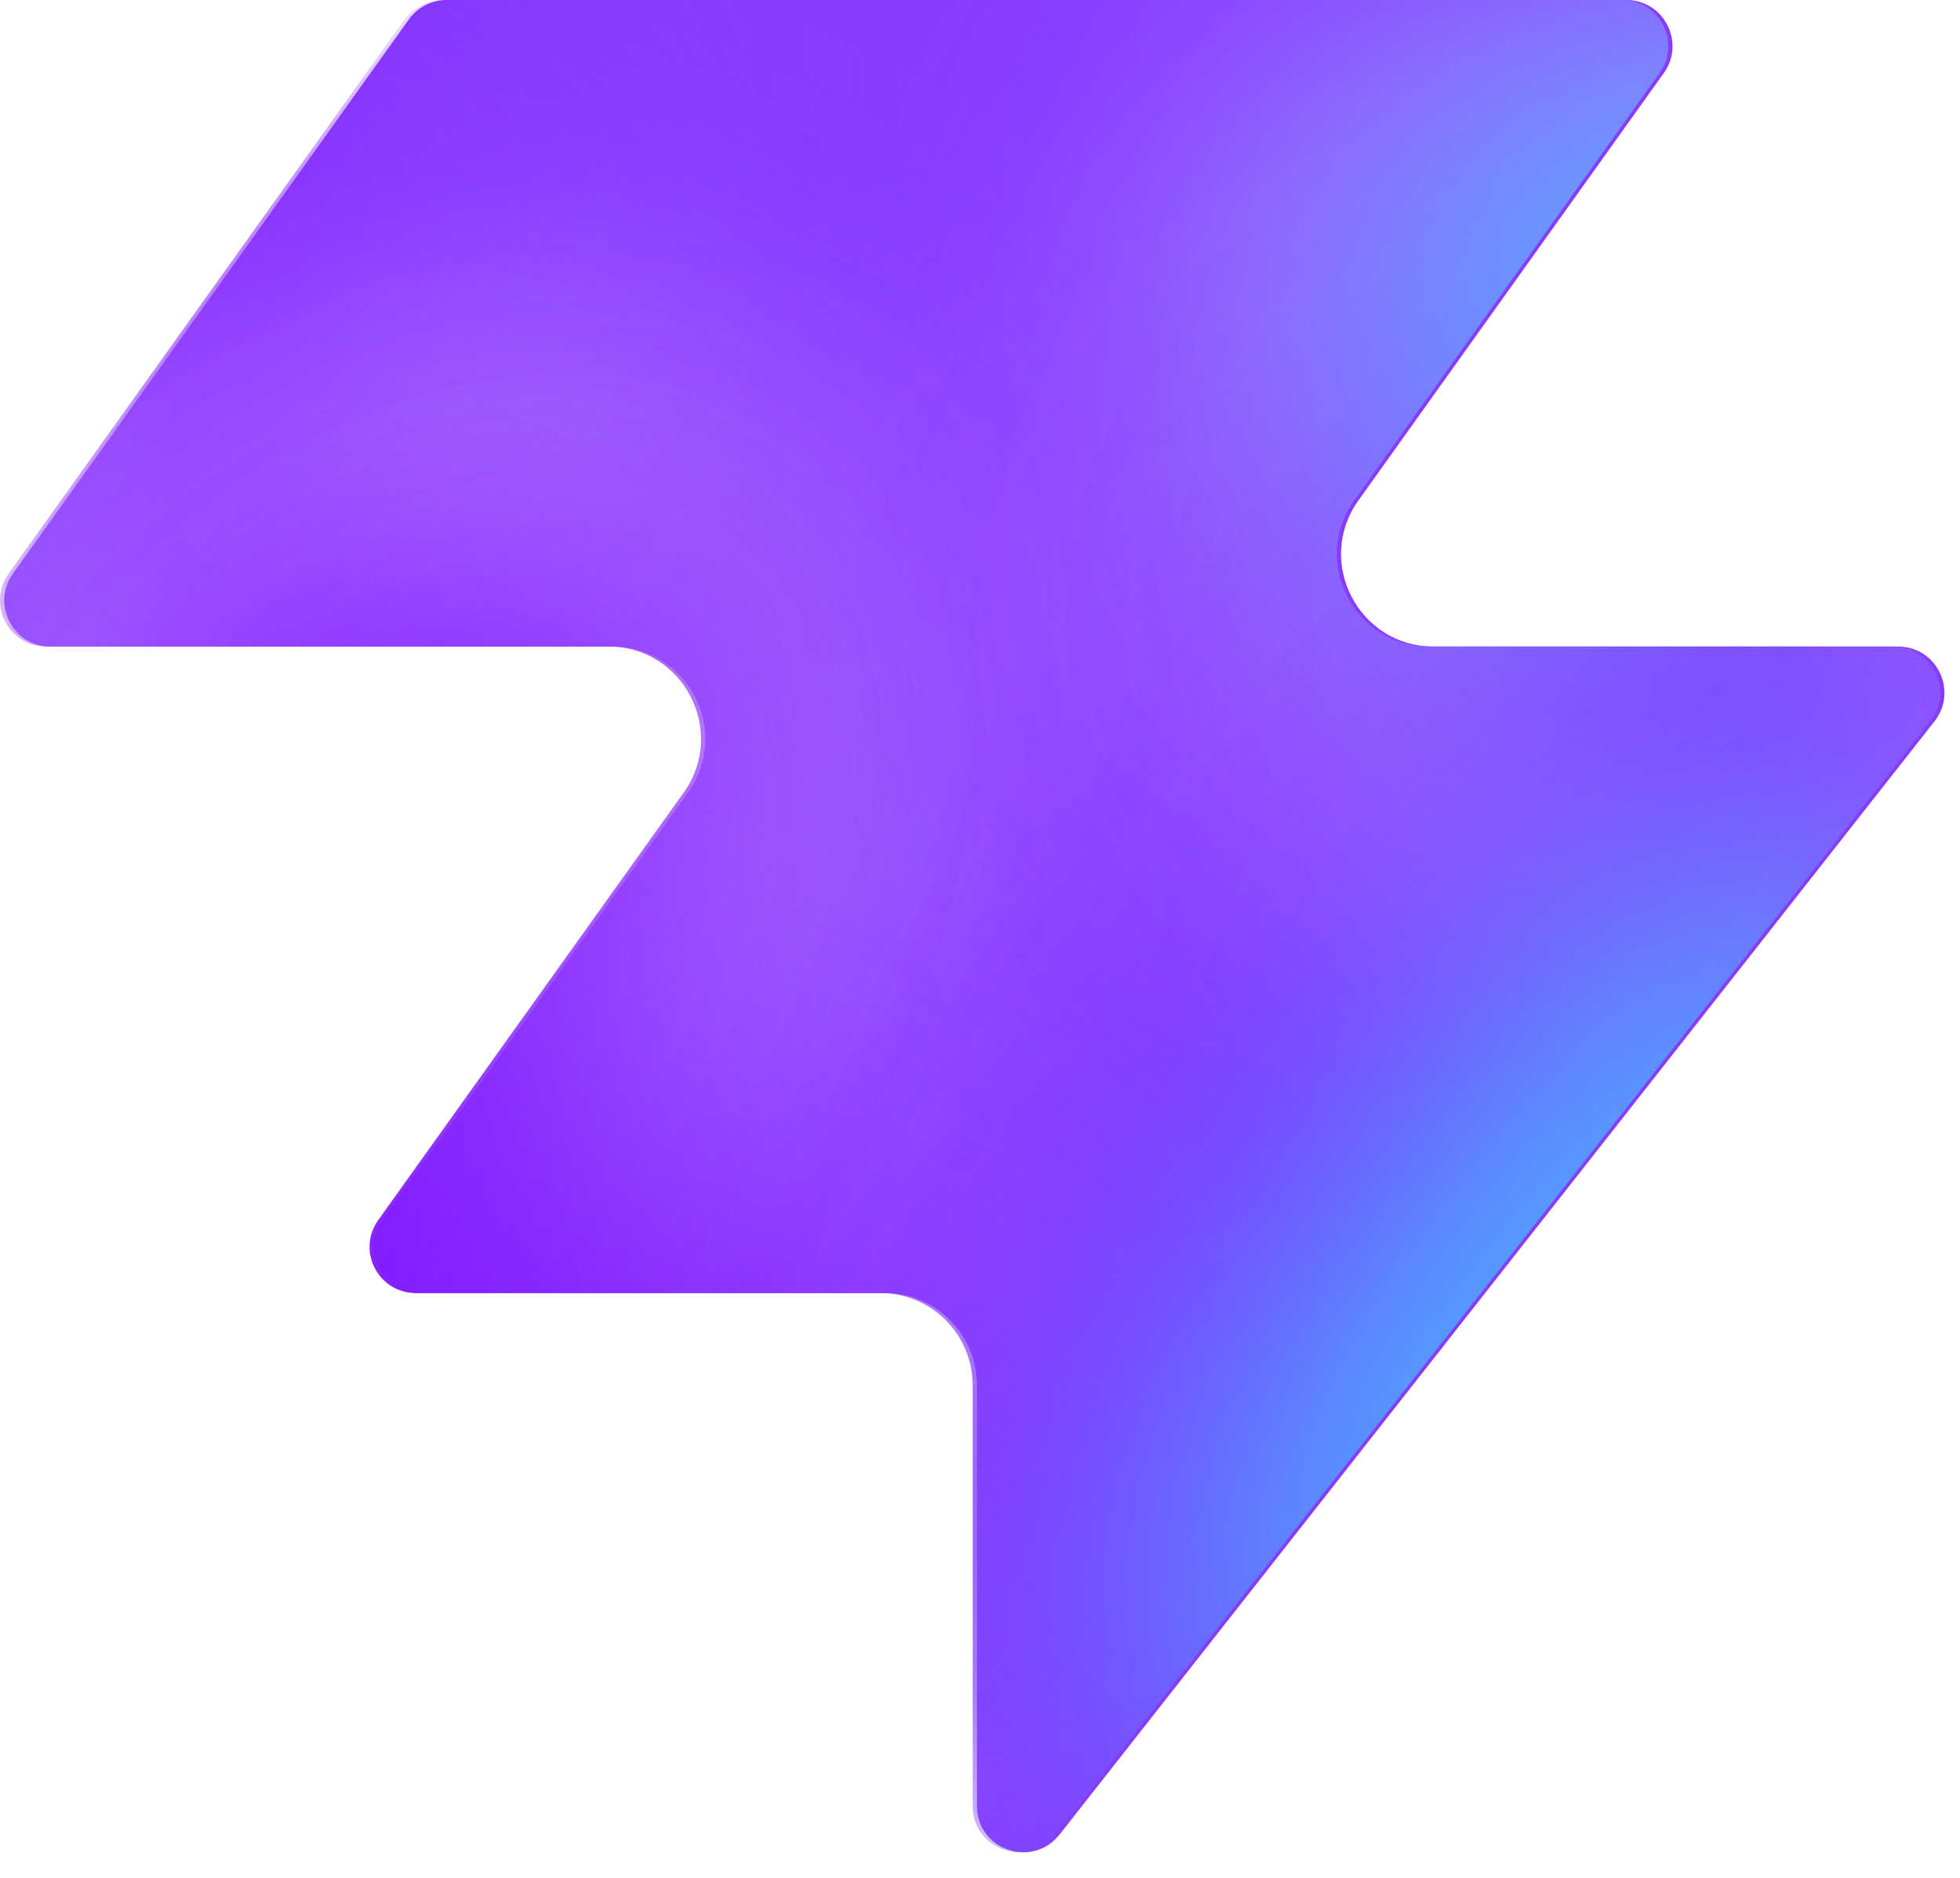
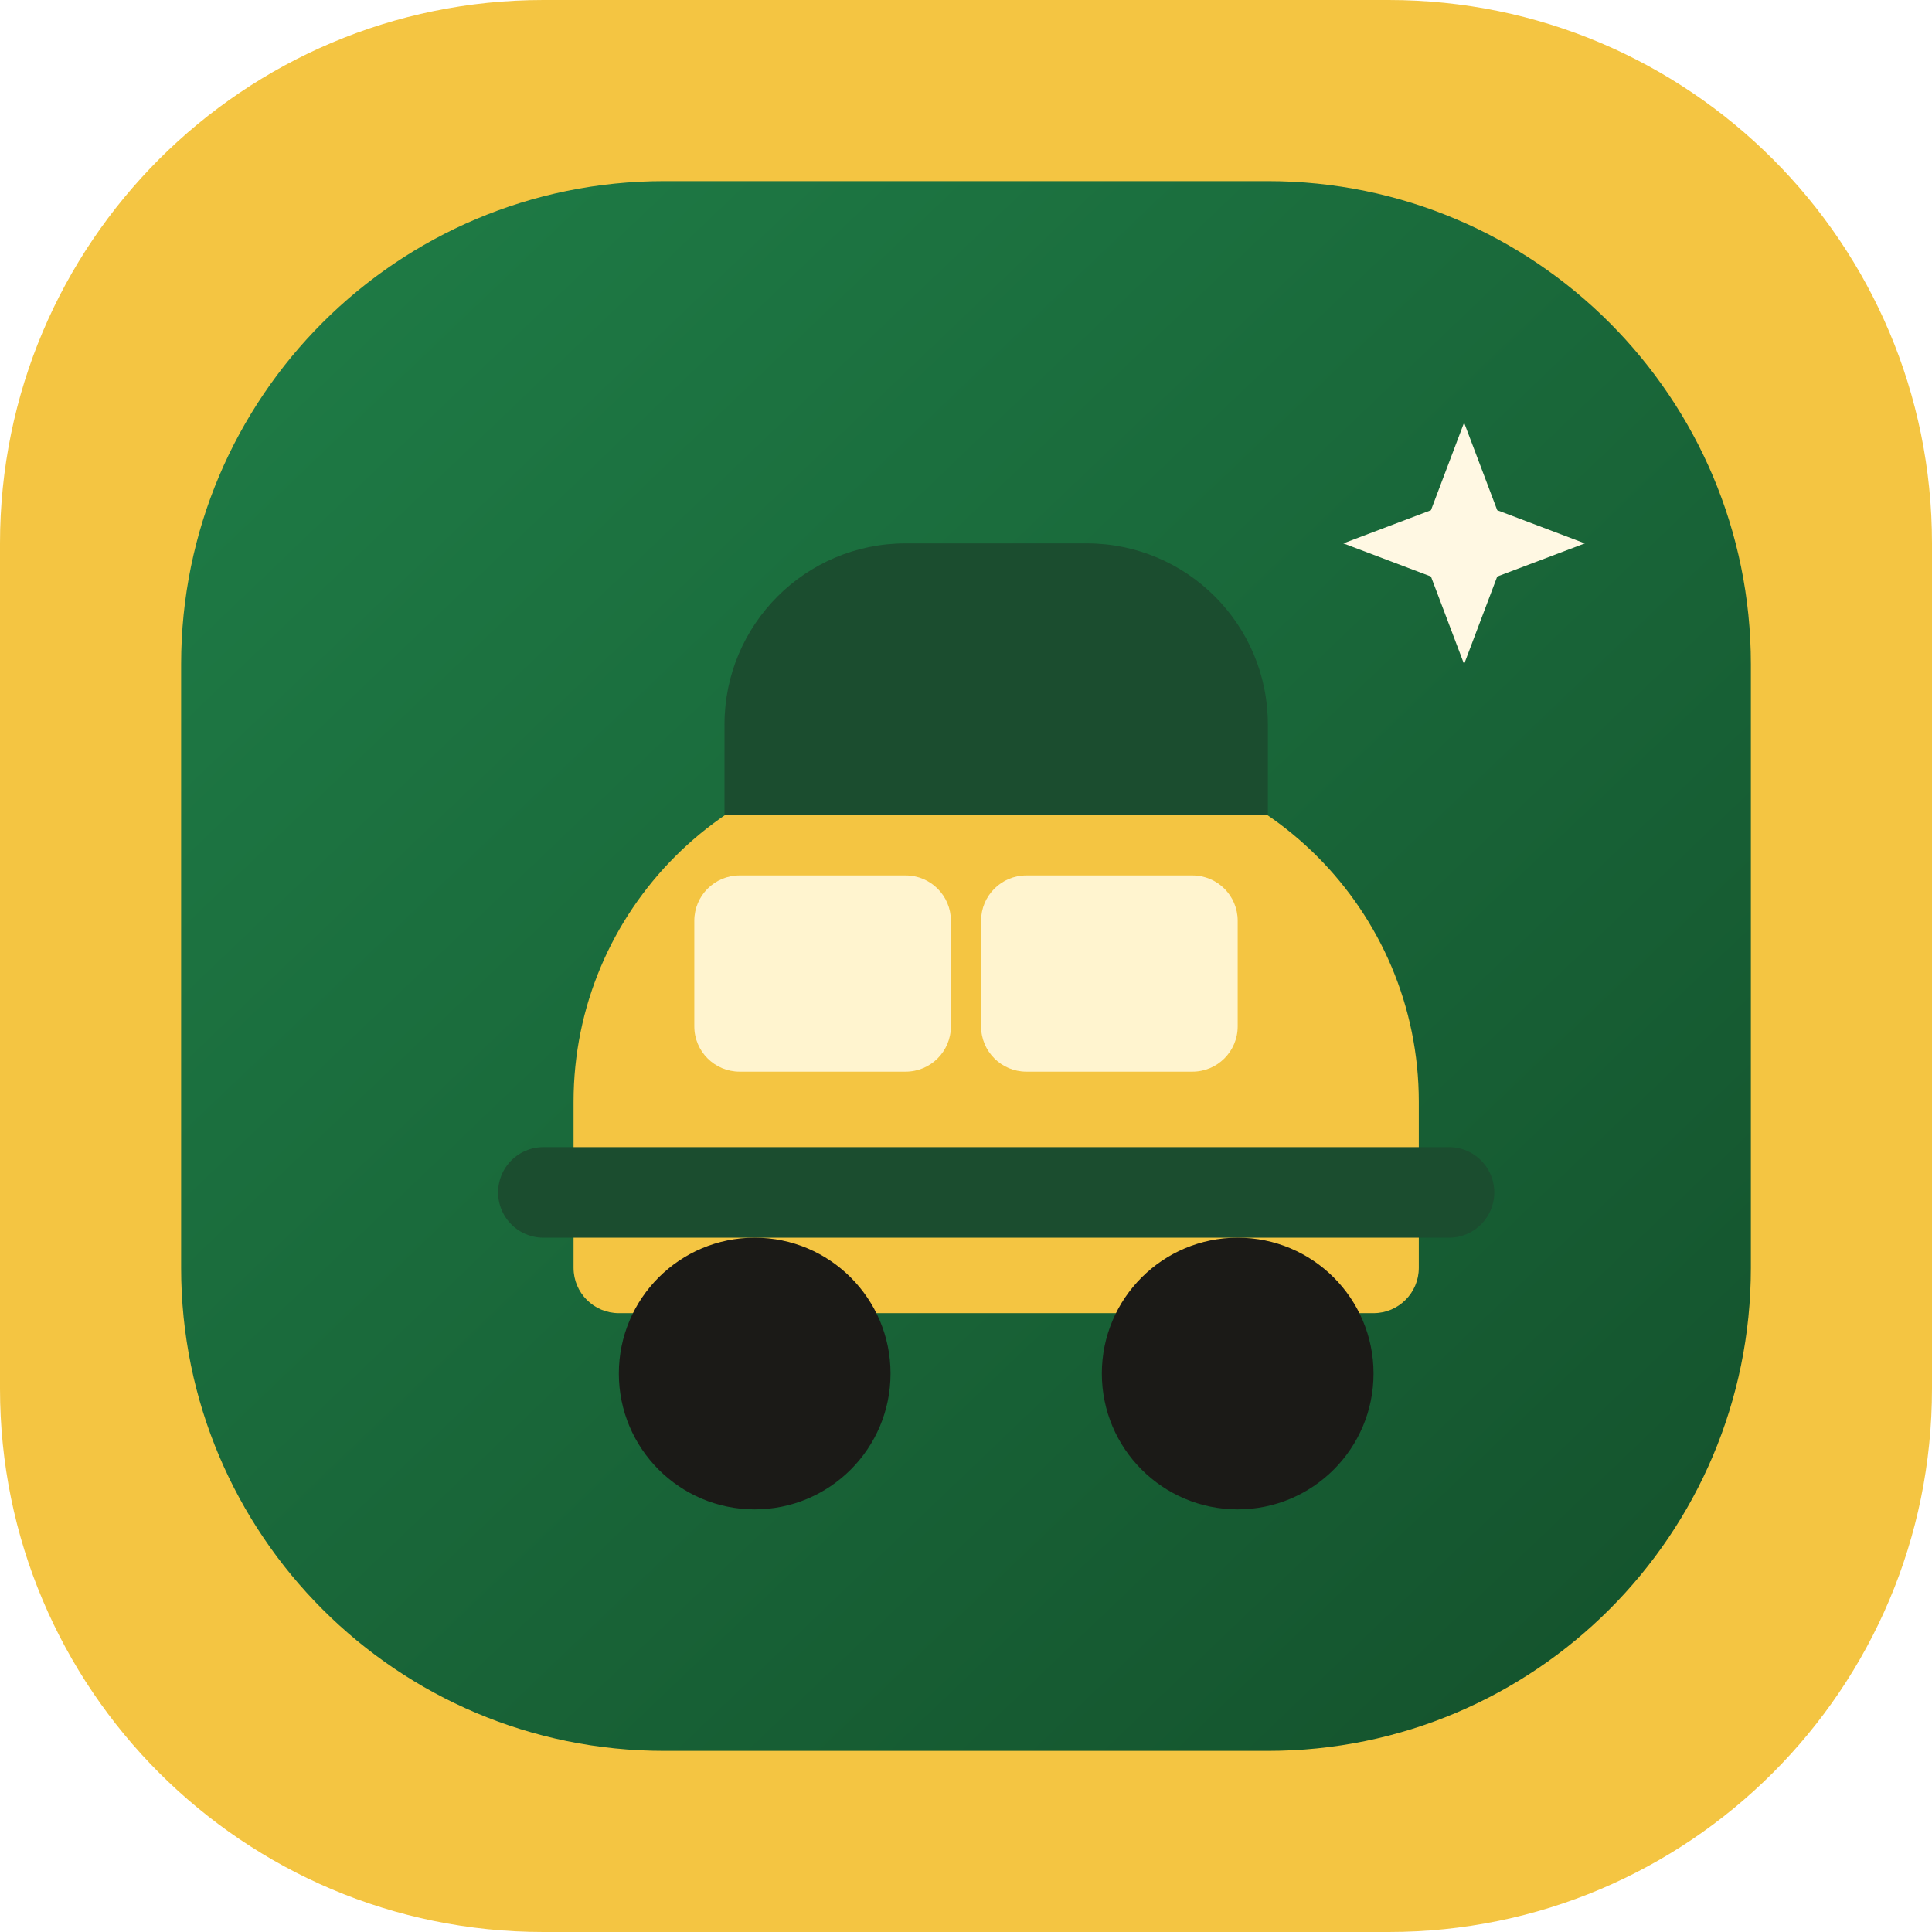
- <svg xmlns="http://www.w3.org/2000/svg" width="48" height="46" fill="none" viewBox="0 0 48 46">
-   <path fill="#863bff" d="M25.946 44.938c-.664.845-2.021.375-2.021-.698V33.937a2.26 2.26 0 0 0-2.262-2.262H10.287c-.92 0-1.456-1.04-.92-1.788l7.48-10.471c1.07-1.497 0-3.578-1.842-3.578H1.237c-.92 0-1.456-1.04-.92-1.788L10.013.474c.214-.297.556-.474.92-.474h28.894c.92 0 1.456 1.04.92 1.788l-7.48 10.471c-1.07 1.498 0 3.579 1.842 3.579h11.377c.943 0 1.473 1.088.89 1.83L25.947 44.94z" style="fill:#863bff;fill:color(display-p3 .525 .23 1);fill-opacity:1" />
-   <mask id="a" width="48" height="46" x="0" y="0" maskUnits="userSpaceOnUse" style="mask-type:alpha">
-     <path fill="#000" d="M25.842 44.938c-.664.844-2.021.375-2.021-.698V33.937a2.26 2.26 0 0 0-2.262-2.262H10.183c-.92 0-1.456-1.04-.92-1.788l7.48-10.471c1.07-1.498 0-3.579-1.842-3.579H1.133c-.92 0-1.456-1.04-.92-1.787L9.91.473c.214-.297.556-.474.92-.474h28.894c.92 0 1.456 1.04.92 1.788l-7.48 10.471c-1.07 1.498 0 3.578 1.842 3.578h11.377c.943 0 1.473 1.088.89 1.832L25.843 44.94z" style="fill:#000;fill-opacity:1" />
-   </mask>
-   <g mask="url(#a)">
-     <g filter="url(#b)">
-       <ellipse cx="5.508" cy="14.704" fill="#ede6ff" rx="5.508" ry="14.704" style="fill:#ede6ff;fill:color(display-p3 .927 .903 1);fill-opacity:1" transform="matrix(.00324 1 1 -.00324 -4.47 31.516)" />
-     </g>
-     <g filter="url(#c)">
-       <ellipse cx="10.399" cy="29.851" fill="#ede6ff" rx="10.399" ry="29.851" style="fill:#ede6ff;fill:color(display-p3 .927 .903 1);fill-opacity:1" transform="matrix(.00324 1 1 -.00324 -39.328 7.883)" />
-     </g>
-     <g filter="url(#d)">
-       <ellipse cx="5.508" cy="30.487" fill="#7e14ff" rx="5.508" ry="30.487" style="fill:#7e14ff;fill:color(display-p3 .492 .077 1);fill-opacity:1" transform="rotate(89.814 -25.913 -14.639)scale(1 -1)" />
-     </g>
-     <g filter="url(#e)">
-       <ellipse cx="5.508" cy="30.599" fill="#7e14ff" rx="5.508" ry="30.599" style="fill:#7e14ff;fill:color(display-p3 .492 .077 1);fill-opacity:1" transform="rotate(89.814 -32.644 -3.334)scale(1 -1)" />
-     </g>
-     <g filter="url(#f)">
-       <ellipse cx="5.508" cy="30.599" fill="#7e14ff" rx="5.508" ry="30.599" style="fill:#7e14ff;fill:color(display-p3 .492 .077 1);fill-opacity:1" transform="matrix(.00324 1 1 -.00324 -34.34 30.47)" />
-     </g>
-     <g filter="url(#g)">
-       <ellipse cx="14.072" cy="22.078" fill="#ede6ff" rx="14.072" ry="22.078" style="fill:#ede6ff;fill:color(display-p3 .927 .903 1);fill-opacity:1" transform="rotate(93.35 24.506 48.493)scale(-1 1)" />
-     </g>
-     <g filter="url(#h)">
-       <ellipse cx="3.47" cy="21.501" fill="#7e14ff" rx="3.47" ry="21.501" style="fill:#7e14ff;fill:color(display-p3 .492 .077 1);fill-opacity:1" transform="rotate(89.009 28.708 47.59)scale(-1 1)" />
-     </g>
-     <g filter="url(#i)">
-       <ellipse cx="3.47" cy="21.501" fill="#7e14ff" rx="3.47" ry="21.501" style="fill:#7e14ff;fill:color(display-p3 .492 .077 1);fill-opacity:1" transform="rotate(89.009 28.708 47.59)scale(-1 1)" />
-     </g>
-     <g filter="url(#j)">
-       <ellipse cx=".387" cy="8.972" fill="#7e14ff" rx="4.407" ry="29.108" style="fill:#7e14ff;fill:color(display-p3 .492 .077 1);fill-opacity:1" transform="rotate(39.51 .387 8.972)" />
-     </g>
-     <g filter="url(#k)">
-       <ellipse cx="47.523" cy="-6.092" fill="#7e14ff" rx="4.407" ry="29.108" style="fill:#7e14ff;fill:color(display-p3 .492 .077 1);fill-opacity:1" transform="rotate(37.892 47.523 -6.092)" />
-     </g>
-     <g filter="url(#l)">
-       <ellipse cx="41.412" cy="6.333" fill="#47bfff" rx="5.971" ry="9.665" style="fill:#47bfff;fill:color(display-p3 .28 .748 1);fill-opacity:1" transform="rotate(37.892 41.412 6.333)" />
-     </g>
-     <g filter="url(#m)">
-       <ellipse cx="-1.879" cy="38.332" fill="#7e14ff" rx="4.407" ry="29.108" style="fill:#7e14ff;fill:color(display-p3 .492 .077 1);fill-opacity:1" transform="rotate(37.892 -1.88 38.332)" />
-     </g>
-     <g filter="url(#n)">
-       <ellipse cx="-1.879" cy="38.332" fill="#7e14ff" rx="4.407" ry="29.108" style="fill:#7e14ff;fill:color(display-p3 .492 .077 1);fill-opacity:1" transform="rotate(37.892 -1.88 38.332)" />
-     </g>
-     <g filter="url(#o)">
-       <ellipse cx="35.651" cy="29.907" fill="#7e14ff" rx="4.407" ry="29.108" style="fill:#7e14ff;fill:color(display-p3 .492 .077 1);fill-opacity:1" transform="rotate(37.892 35.651 29.907)" />
-     </g>
-     <g filter="url(#p)">
-       <ellipse cx="38.418" cy="32.4" fill="#47bfff" rx="5.971" ry="15.297" style="fill:#47bfff;fill:color(display-p3 .28 .748 1);fill-opacity:1" transform="rotate(37.892 38.418 32.4)" />
-     </g>
-   </g>
+ <svg xmlns="http://www.w3.org/2000/svg" viewBox="0 0 64 64" fill="none">
+   <rect width="64" height="64" rx="18" fill="#F4C542" />
+   <rect x="6" y="6" width="52" height="52" rx="16" fill="url(#paint0_linear)" />
+   <path d="M19 36.5C19 30.149 24.149 25 30.5 25H35.5C41.851 25 47 30.149 47 36.5V42C47 42.828 46.328 43.5 45.5 43.5H20.5C19.672 43.5 19 42.828 19 42V36.5Z" fill="#F4C542" />
+   <path d="M24 24C24 20.686 26.686 18 30 18H36C39.314 18 42 20.686 42 24V27H24V24Z" fill="#1B4D2F" />
+   <rect x="23" y="29" width="8.5" height="6.5" rx="1.5" fill="#FFF4CF" />
+   <rect x="32.5" y="29" width="8.5" height="6.5" rx="1.5" fill="#FFF4CF" />
+   <path d="M18 39.5H48" stroke="#1B4D2F" stroke-width="3" stroke-linecap="round" />
+   <circle cx="25" cy="45.5" r="4.5" fill="#1B1A17" />
+   <circle cx="41" cy="45.5" r="4.5" fill="#1B1A17" />
+   <path d="M48.5 14L49.598 16.902L52.5 18L49.598 19.098L48.5 22L47.402 19.098L44.5 18L47.402 16.902L48.5 14Z" fill="#FFF8E3" />
  <defs>
-     <filter id="b" width="60.045" height="41.654" x="-19.77" y="16.149" color-interpolation-filters="sRGB" filterUnits="userSpaceOnUse">
-       <feFlood flood-opacity="0" result="BackgroundImageFix" />
-       <feBlend in="SourceGraphic" in2="BackgroundImageFix" result="shape" />
-       <feGaussianBlur result="effect1_foregroundBlur_2002_17158" stdDeviation="7.659" />
-     </filter>
-     <filter id="c" width="90.34" height="51.437" x="-54.613" y="-7.533" color-interpolation-filters="sRGB" filterUnits="userSpaceOnUse">
-       <feFlood flood-opacity="0" result="BackgroundImageFix" />
-       <feBlend in="SourceGraphic" in2="BackgroundImageFix" result="shape" />
-       <feGaussianBlur result="effect1_foregroundBlur_2002_17158" stdDeviation="7.659" />
-     </filter>
-     <filter id="d" width="79.355" height="29.4" x="-49.64" y="2.03" color-interpolation-filters="sRGB" filterUnits="userSpaceOnUse">
-       <feFlood flood-opacity="0" result="BackgroundImageFix" />
-       <feBlend in="SourceGraphic" in2="BackgroundImageFix" result="shape" />
-       <feGaussianBlur result="effect1_foregroundBlur_2002_17158" stdDeviation="4.596" />
-     </filter>
-     <filter id="e" width="79.579" height="29.4" x="-45.045" y="20.029" color-interpolation-filters="sRGB" filterUnits="userSpaceOnUse">
-       <feFlood flood-opacity="0" result="BackgroundImageFix" />
-       <feBlend in="SourceGraphic" in2="BackgroundImageFix" result="shape" />
-       <feGaussianBlur result="effect1_foregroundBlur_2002_17158" stdDeviation="4.596" />
-     </filter>
-     <filter id="f" width="79.579" height="29.4" x="-43.513" y="21.178" color-interpolation-filters="sRGB" filterUnits="userSpaceOnUse">
-       <feFlood flood-opacity="0" result="BackgroundImageFix" />
-       <feBlend in="SourceGraphic" in2="BackgroundImageFix" result="shape" />
-       <feGaussianBlur result="effect1_foregroundBlur_2002_17158" stdDeviation="4.596" />
-     </filter>
-     <filter id="g" width="74.749" height="58.852" x="15.756" y="-17.901" color-interpolation-filters="sRGB" filterUnits="userSpaceOnUse">
-       <feFlood flood-opacity="0" result="BackgroundImageFix" />
-       <feBlend in="SourceGraphic" in2="BackgroundImageFix" result="shape" />
-       <feGaussianBlur result="effect1_foregroundBlur_2002_17158" stdDeviation="7.659" />
-     </filter>
-     <filter id="h" width="61.377" height="25.362" x="23.548" y="2.284" color-interpolation-filters="sRGB" filterUnits="userSpaceOnUse">
-       <feFlood flood-opacity="0" result="BackgroundImageFix" />
-       <feBlend in="SourceGraphic" in2="BackgroundImageFix" result="shape" />
-       <feGaussianBlur result="effect1_foregroundBlur_2002_17158" stdDeviation="4.596" />
-     </filter>
-     <filter id="i" width="61.377" height="25.362" x="23.548" y="2.284" color-interpolation-filters="sRGB" filterUnits="userSpaceOnUse">
-       <feFlood flood-opacity="0" result="BackgroundImageFix" />
-       <feBlend in="SourceGraphic" in2="BackgroundImageFix" result="shape" />
-       <feGaussianBlur result="effect1_foregroundBlur_2002_17158" stdDeviation="4.596" />
-     </filter>
-     <filter id="j" width="56.045" height="63.649" x="-27.636" y="-22.853" color-interpolation-filters="sRGB" filterUnits="userSpaceOnUse">
-       <feFlood flood-opacity="0" result="BackgroundImageFix" />
-       <feBlend in="SourceGraphic" in2="BackgroundImageFix" result="shape" />
-       <feGaussianBlur result="effect1_foregroundBlur_2002_17158" stdDeviation="4.596" />
-     </filter>
-     <filter id="k" width="54.814" height="64.646" x="20.116" y="-38.415" color-interpolation-filters="sRGB" filterUnits="userSpaceOnUse">
-       <feFlood flood-opacity="0" result="BackgroundImageFix" />
-       <feBlend in="SourceGraphic" in2="BackgroundImageFix" result="shape" />
-       <feGaussianBlur result="effect1_foregroundBlur_2002_17158" stdDeviation="4.596" />
-     </filter>
-     <filter id="l" width="33.541" height="35.313" x="24.641" y="-11.323" color-interpolation-filters="sRGB" filterUnits="userSpaceOnUse">
-       <feFlood flood-opacity="0" result="BackgroundImageFix" />
-       <feBlend in="SourceGraphic" in2="BackgroundImageFix" result="shape" />
-       <feGaussianBlur result="effect1_foregroundBlur_2002_17158" stdDeviation="4.596" />
-     </filter>
-     <filter id="m" width="54.814" height="64.646" x="-29.286" y="6.009" color-interpolation-filters="sRGB" filterUnits="userSpaceOnUse">
-       <feFlood flood-opacity="0" result="BackgroundImageFix" />
-       <feBlend in="SourceGraphic" in2="BackgroundImageFix" result="shape" />
-       <feGaussianBlur result="effect1_foregroundBlur_2002_17158" stdDeviation="4.596" />
-     </filter>
-     <filter id="n" width="54.814" height="64.646" x="-29.286" y="6.009" color-interpolation-filters="sRGB" filterUnits="userSpaceOnUse">
-       <feFlood flood-opacity="0" result="BackgroundImageFix" />
-       <feBlend in="SourceGraphic" in2="BackgroundImageFix" result="shape" />
-       <feGaussianBlur result="effect1_foregroundBlur_2002_17158" stdDeviation="4.596" />
-     </filter>
-     <filter id="o" width="54.814" height="64.646" x="8.244" y="-2.416" color-interpolation-filters="sRGB" filterUnits="userSpaceOnUse">
-       <feFlood flood-opacity="0" result="BackgroundImageFix" />
-       <feBlend in="SourceGraphic" in2="BackgroundImageFix" result="shape" />
-       <feGaussianBlur result="effect1_foregroundBlur_2002_17158" stdDeviation="4.596" />
-     </filter>
-     <filter id="p" width="39.409" height="43.623" x="18.713" y="10.588" color-interpolation-filters="sRGB" filterUnits="userSpaceOnUse">
-       <feFlood flood-opacity="0" result="BackgroundImageFix" />
-       <feBlend in="SourceGraphic" in2="BackgroundImageFix" result="shape" />
-       <feGaussianBlur result="effect1_foregroundBlur_2002_17158" stdDeviation="4.596" />
-     </filter>
+     <linearGradient id="paint0_linear" x1="10" y1="10" x2="54" y2="56" gradientUnits="userSpaceOnUse">
+       <stop stop-color="#1E7A45" />
+       <stop offset="1" stop-color="#14532D" />
+     </linearGradient>
  </defs>
</svg>
